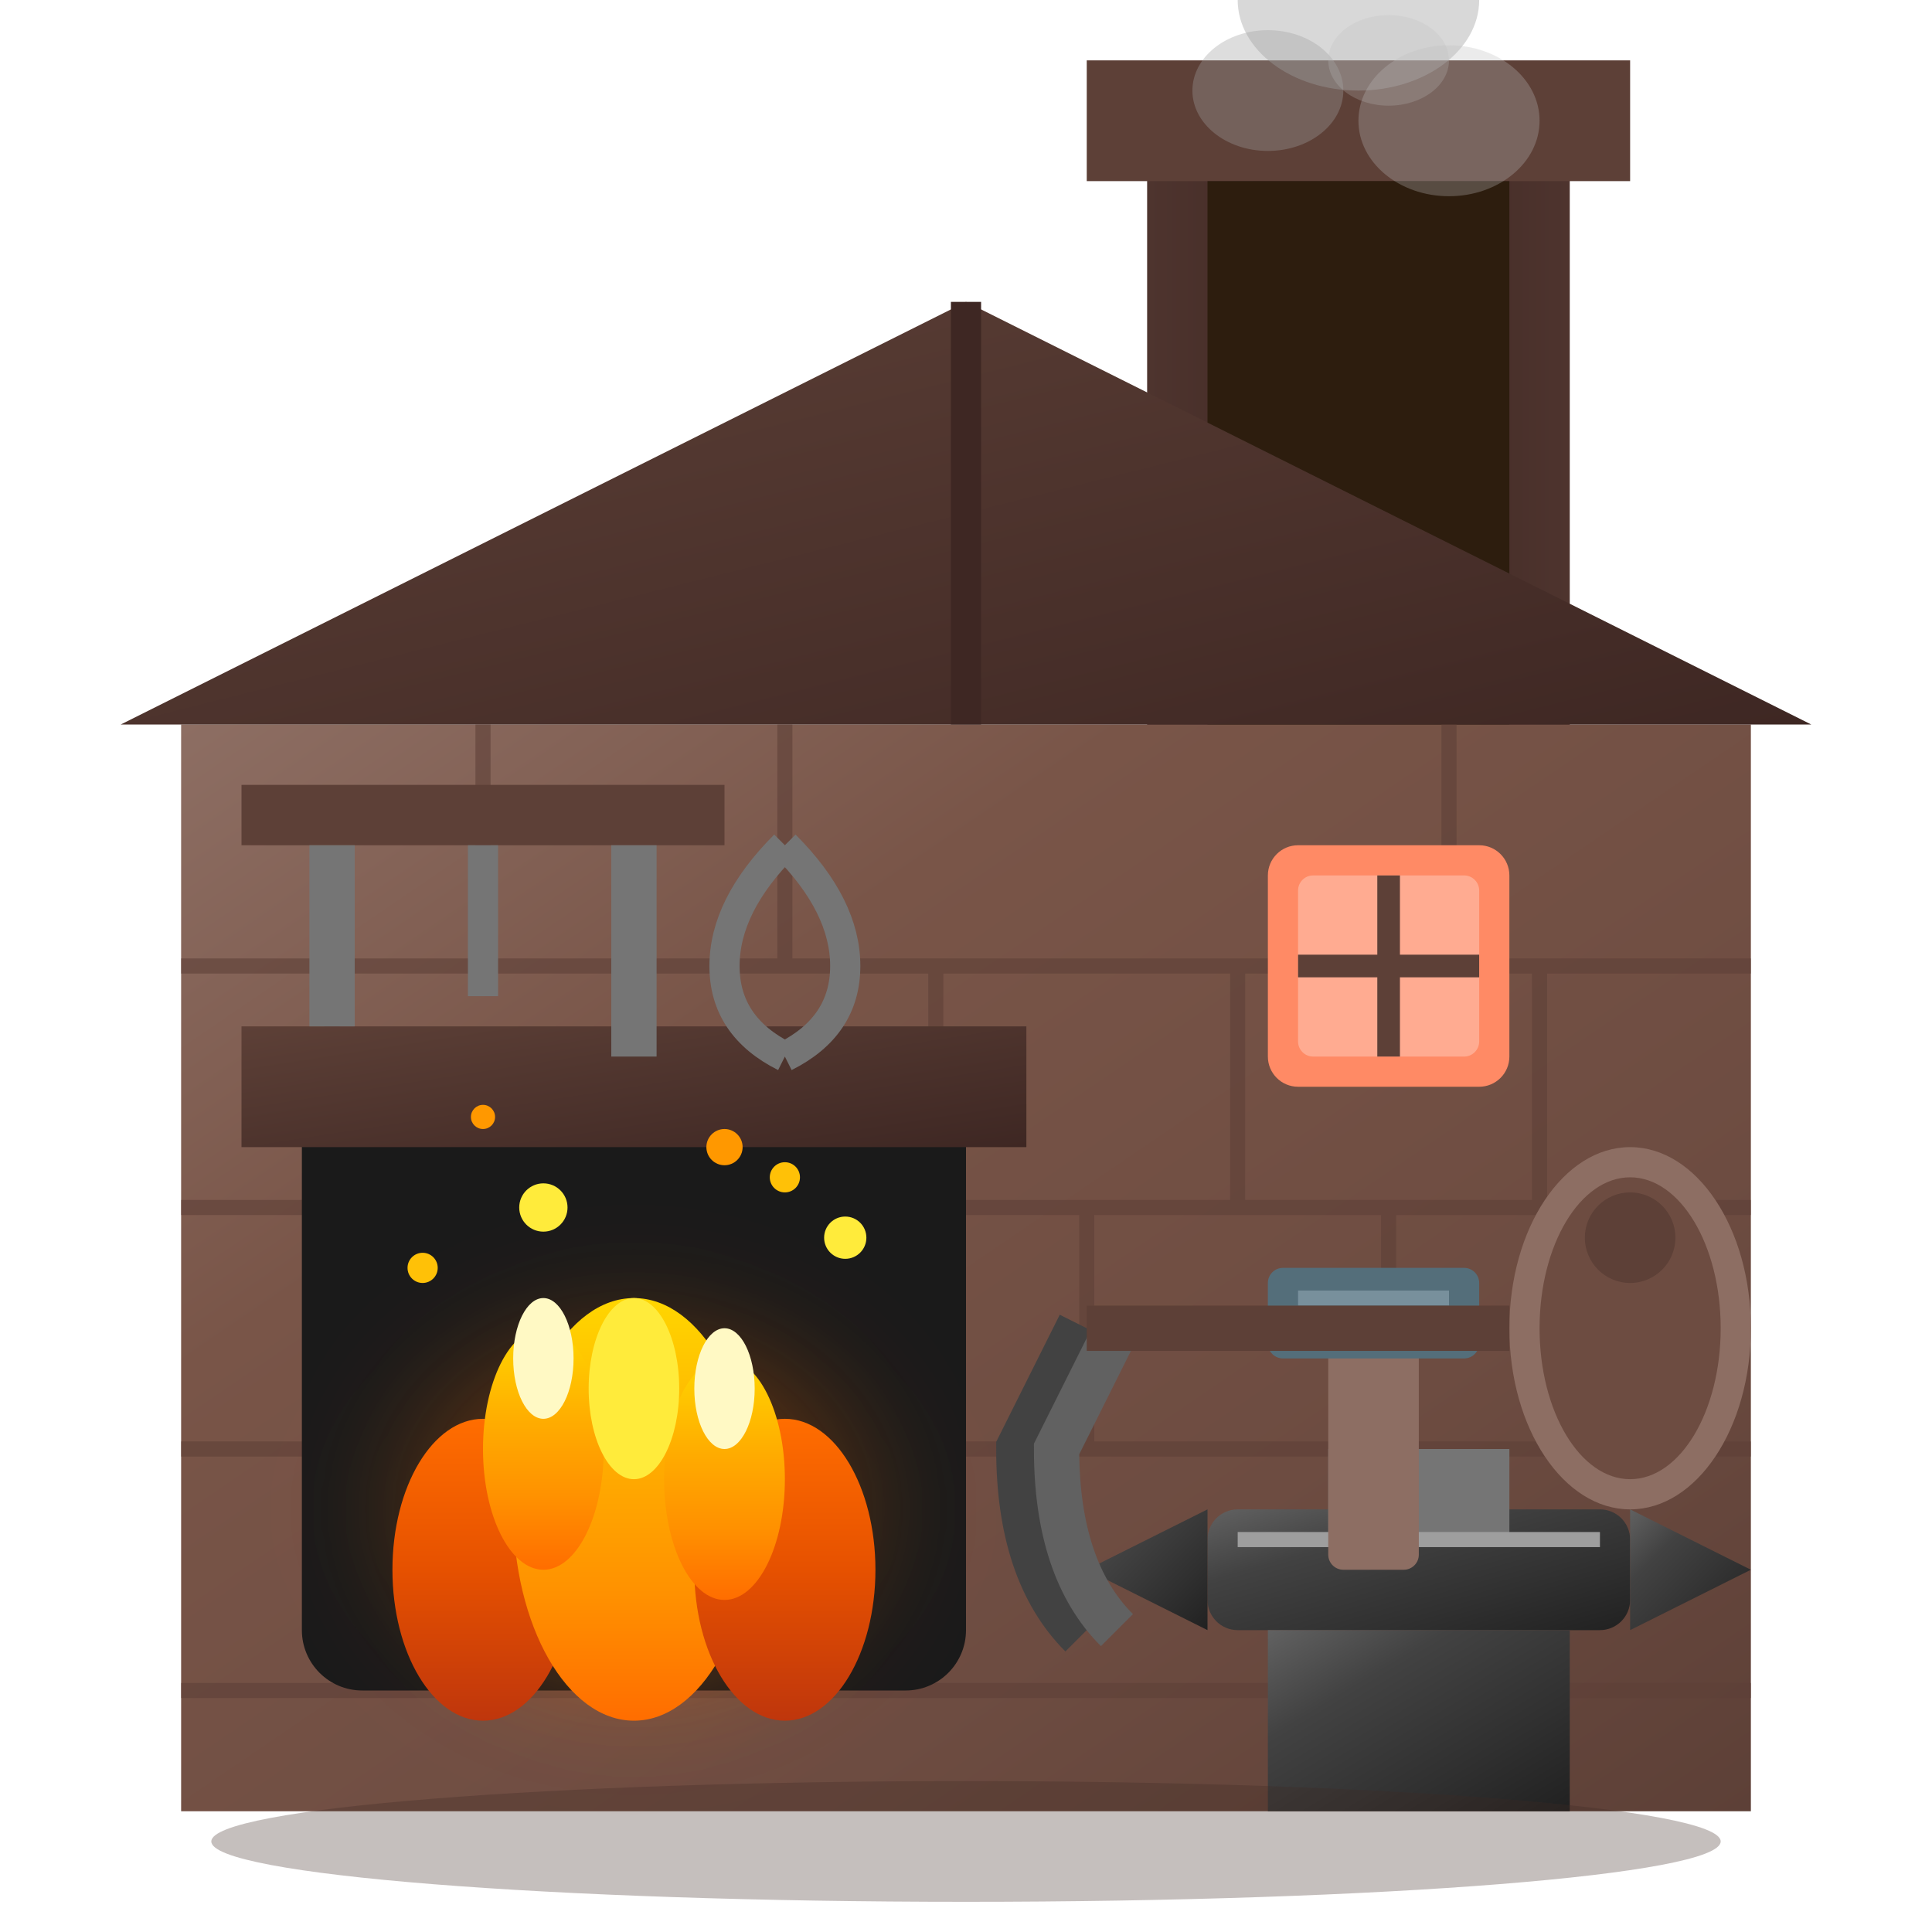
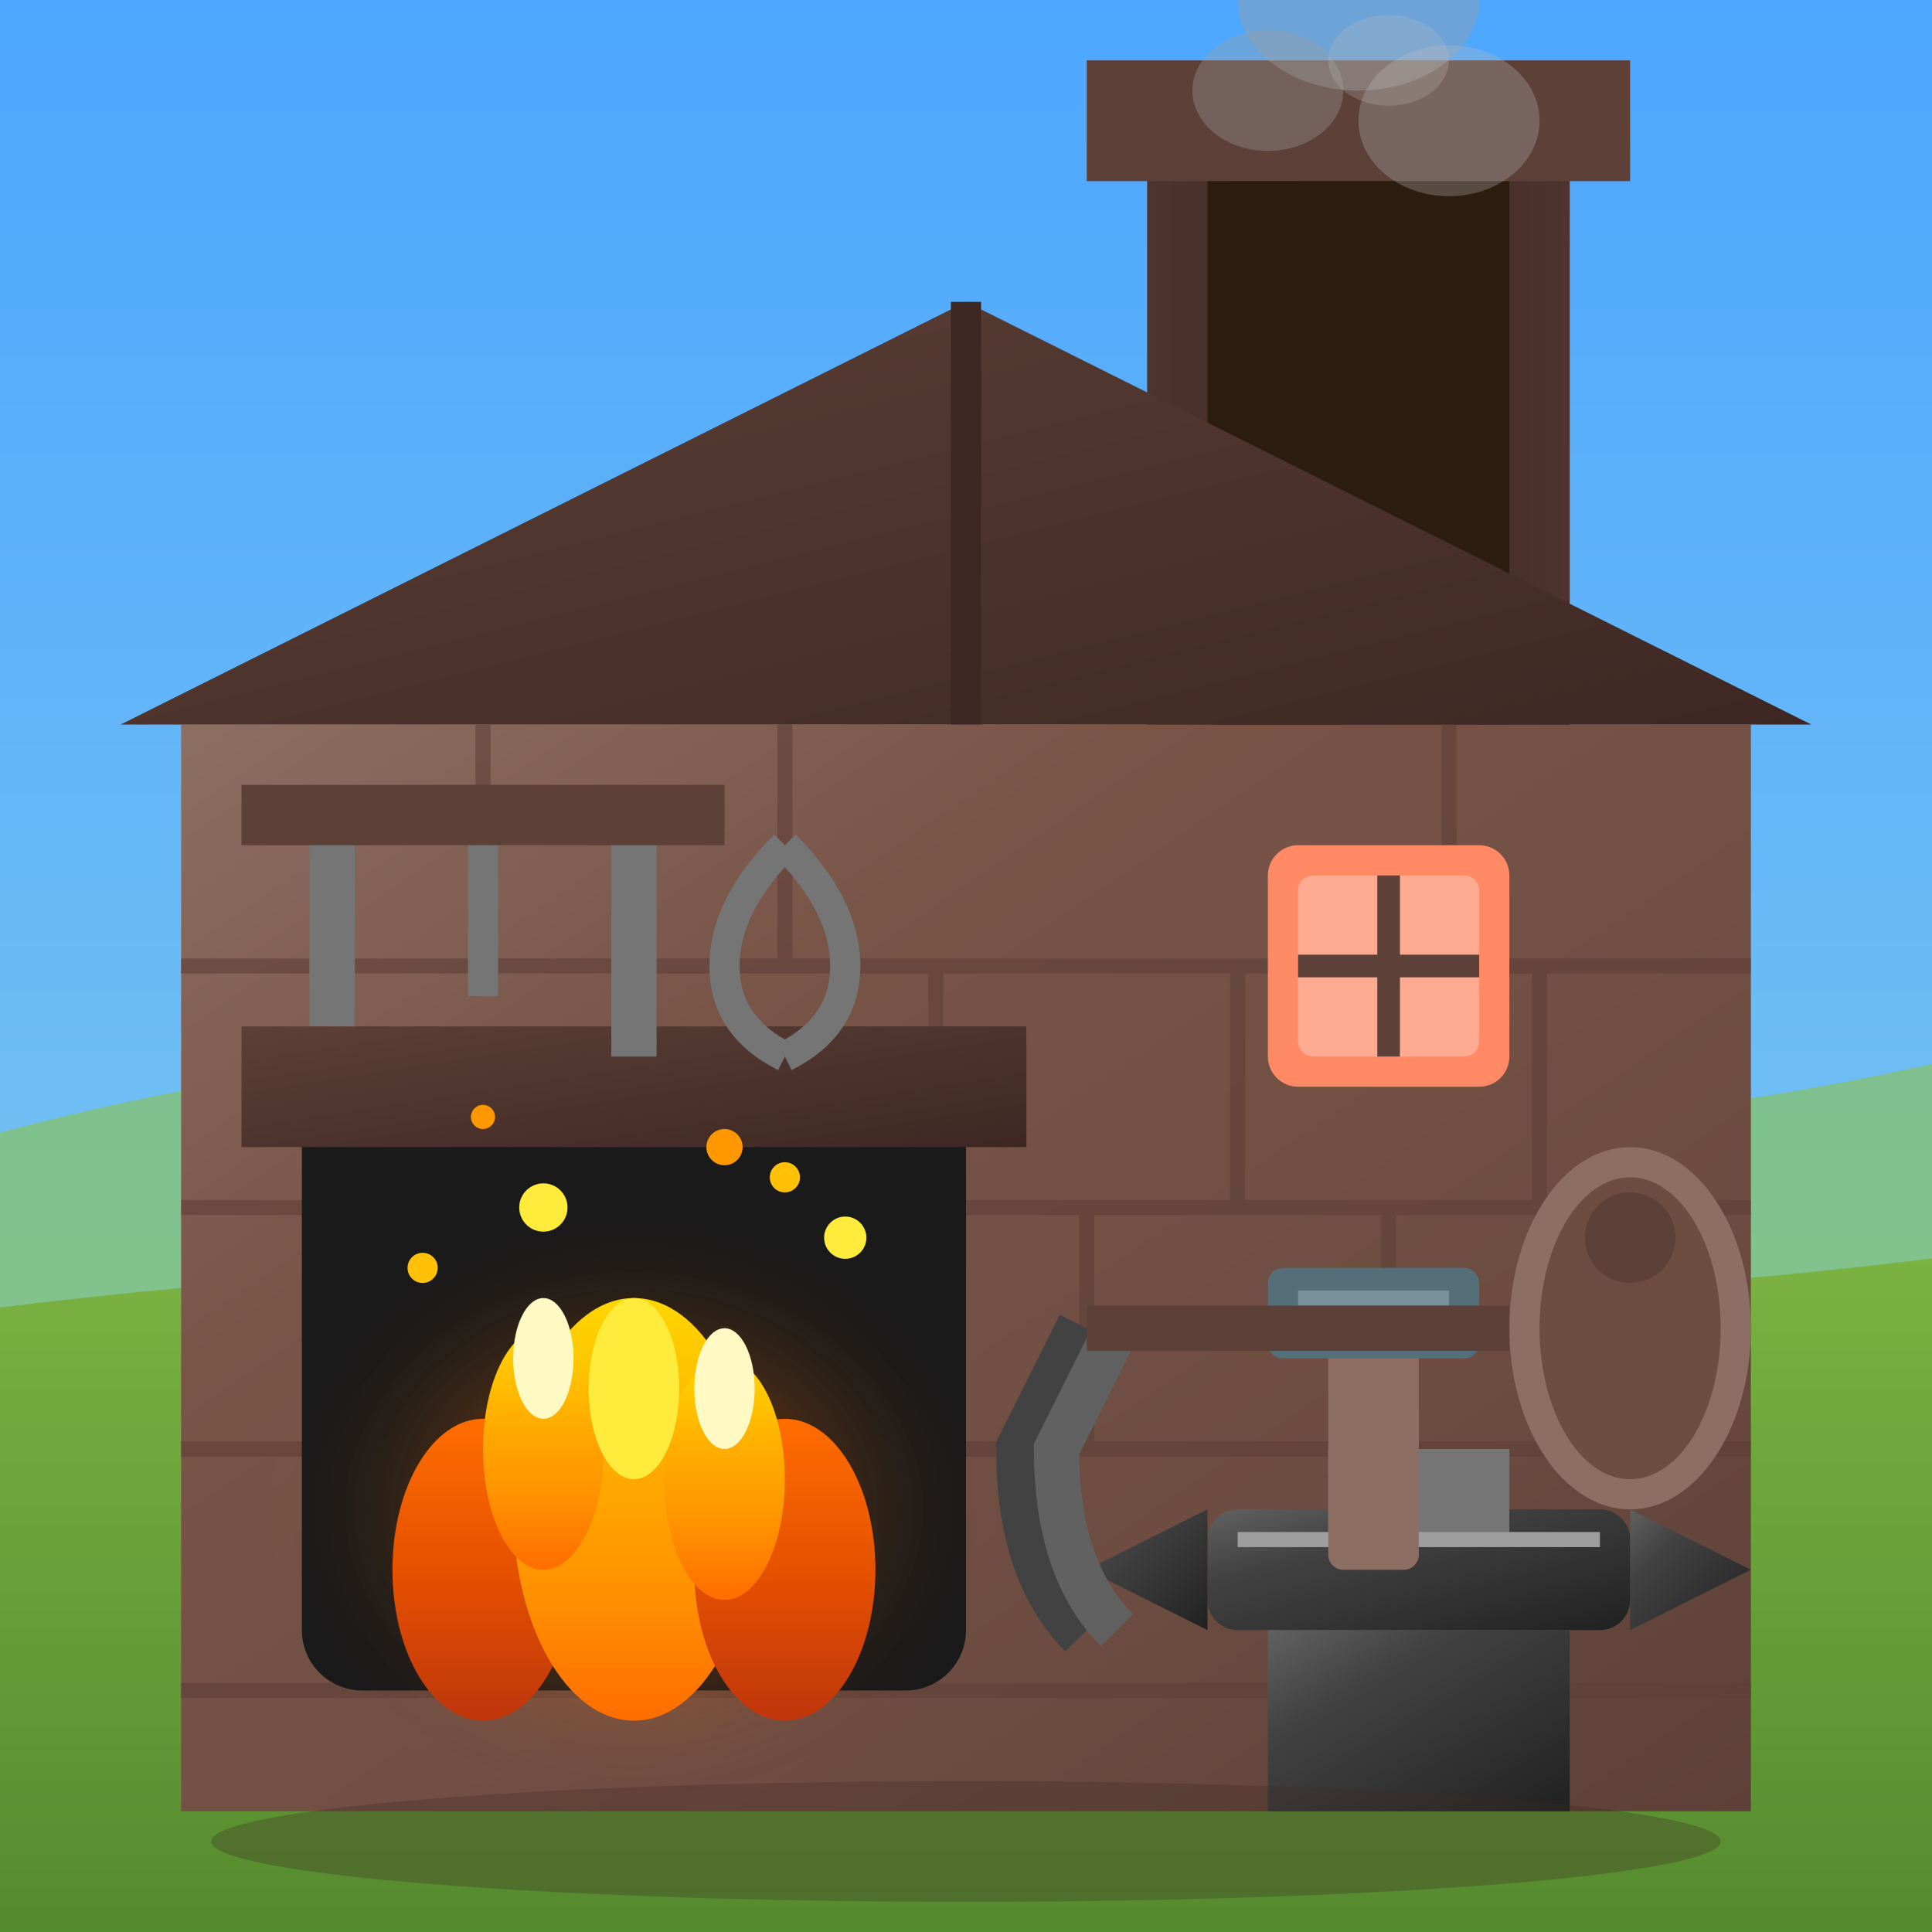
<svg xmlns="http://www.w3.org/2000/svg" viewBox="0 0 128 128" width="128" height="128">
  <defs>
    <linearGradient id="brickWall" x1="0%" y1="0%" x2="100%" y2="100%">
      <stop offset="0%" style="stop-color:#8D6E63" />
      <stop offset="30%" style="stop-color:#795548" />
      <stop offset="70%" style="stop-color:#6D4C41" />
      <stop offset="100%" style="stop-color:#5D4037" />
    </linearGradient>
    <linearGradient id="darkBrick" x1="0%" y1="0%" x2="100%" y2="100%">
      <stop offset="0%" style="stop-color:#5D4037" />
      <stop offset="100%" style="stop-color:#3E2723" />
    </linearGradient>
    <linearGradient id="anvilMetal" x1="0%" y1="0%" x2="100%" y2="100%">
      <stop offset="0%" style="stop-color:#616161" />
      <stop offset="30%" style="stop-color:#424242" />
      <stop offset="70%" style="stop-color:#303030" />
      <stop offset="100%" style="stop-color:#212121" />
    </linearGradient>
    <linearGradient id="flameCore" x1="0%" y1="100%" x2="0%" y2="0%">
      <stop offset="0%" style="stop-color:#FF6D00" />
      <stop offset="30%" style="stop-color:#FF9100" />
      <stop offset="60%" style="stop-color:#FFAB00" />
      <stop offset="100%" style="stop-color:#FFD600" />
    </linearGradient>
    <linearGradient id="flameOuter" x1="0%" y1="100%" x2="0%" y2="0%">
      <stop offset="0%" style="stop-color:#BF360C" />
      <stop offset="50%" style="stop-color:#E65100" />
      <stop offset="100%" style="stop-color:#FF6D00" />
    </linearGradient>
    <radialGradient id="forgeGlow" cx="50%" cy="50%" r="50%">
      <stop offset="0%" style="stop-color:#FF6D00" stop-opacity="0.6" />
      <stop offset="60%" style="stop-color:#FF6D00" stop-opacity="0.2" />
      <stop offset="100%" style="stop-color:#FF6D00" stop-opacity="0" />
    </radialGradient>
    <linearGradient id="chimneyStone" x1="0%" y1="0%" x2="100%" y2="0%">
      <stop offset="0%" style="stop-color:#4E342E" />
      <stop offset="50%" style="stop-color:#3E2723" />
      <stop offset="100%" style="stop-color:#4E342E" />
    </linearGradient>
    <filter id="fireGlow" x="-50%" y="-50%" width="200%" height="200%">
      <feGaussianBlur in="SourceGraphic" stdDeviation="3" />
    </filter>
+     <linearGradient id="sky" x1="0%" y1="0%" x2="0%" y2="100%">
+       <stop offset="0%" style="stop-color:#4da6ff" />
+       <stop offset="100%" style="stop-color:#87ceeb" />
+     </linearGradient>
+     <linearGradient id="grass" x1="0%" y1="0%" x2="0%" y2="100%">
+       <stop offset="0%" style="stop-color:#7cb342" />
+       <stop offset="100%" style="stop-color:#558b2f" />
+     </linearGradient>
  </defs>
+   <rect width="128" height="128" fill="url(#sky)" />
+   <path d="M-10,78 Q30,65 64,72 Q98,79 138,68 L138,88 L-10,88 Z" fill="#8bc34a" opacity="0.6" />
+   <path d="M-10,128 L-10,88 Q30,82 64,85 Q98,88 138,82 L138,128 Z" fill="url(#grass)" />
  <rect x="76" y="8" width="28" height="52" fill="url(#chimneyStone)" />
  <rect x="72" y="4" width="36" height="8" fill="#5D4037" />
  <rect x="80" y="12" width="20" height="44" fill="#2D1D0E" />
  <ellipse cx="90" cy="0" rx="8" ry="6" fill="#9E9E9E" opacity="0.4" />
  <ellipse cx="96" cy="8" rx="6" ry="5" fill="#BDBDBD" opacity="0.3" />
  <ellipse cx="84" cy="6" rx="5" ry="4" fill="#9E9E9E" opacity="0.35" />
  <ellipse cx="92" cy="4" rx="4" ry="3" fill="#BDBDBD" opacity="0.25" />
  <rect x="12" y="48" width="104" height="72" fill="url(#brickWall)" />
  <polygon points="8,48 64,20 120,48" fill="url(#darkBrick)" />
  <line x1="64" y1="20" x2="64" y2="48" stroke="#3E2723" stroke-width="2" />
  <g stroke="#5D4037" stroke-width="1" opacity="0.6">
    <line x1="12" y1="64" x2="116" y2="64" />
    <line x1="12" y1="80" x2="116" y2="80" />
    <line x1="12" y1="96" x2="116" y2="96" />
    <line x1="12" y1="112" x2="116" y2="112" />
    <line x1="32" y1="48" x2="32" y2="64" />
    <line x1="52" y1="48" x2="52" y2="64" />
    <line x1="96" y1="48" x2="96" y2="64" />
    <line x1="22" y1="64" x2="22" y2="80" />
    <line x1="42" y1="64" x2="42" y2="80" />
    <line x1="62" y1="64" x2="62" y2="80" />
    <line x1="82" y1="64" x2="82" y2="80" />
    <line x1="102" y1="64" x2="102" y2="80" />
    <line x1="32" y1="80" x2="32" y2="96" />
    <line x1="52" y1="80" x2="52" y2="96" />
    <line x1="72" y1="80" x2="72" y2="96" />
    <line x1="92" y1="80" x2="92" y2="96" />
    <line x1="112" y1="80" x2="112" y2="96" />
  </g>
  <rect x="20" y="72" width="44" height="40" fill="#1A1A1A" rx="4" />
  <rect x="16" y="68" width="52" height="8" fill="url(#darkBrick)" />
  <ellipse cx="42" cy="100" rx="20" ry="16" fill="url(#forgeGlow)" filter="url(#fireGlow)" />
  <ellipse cx="32" cy="104" rx="6" ry="10" fill="url(#flameOuter)" />
  <ellipse cx="42" cy="100" rx="8" ry="14" fill="url(#flameCore)" />
  <ellipse cx="52" cy="104" rx="6" ry="10" fill="url(#flameOuter)" />
  <ellipse cx="36" cy="96" rx="4" ry="8" fill="url(#flameCore)" />
  <ellipse cx="48" cy="98" rx="4" ry="8" fill="url(#flameCore)" />
  <ellipse cx="42" cy="92" rx="3" ry="6" fill="#FFEB3B" />
  <ellipse cx="36" cy="90" rx="2" ry="4" fill="#FFF9C4" />
  <ellipse cx="48" cy="92" rx="2" ry="4" fill="#FFF9C4" />
  <rect x="80" y="100" width="28" height="8" fill="url(#anvilMetal)" rx="2" />
  <rect x="84" y="108" width="20" height="12" fill="url(#anvilMetal)" />
  <rect x="88" y="96" width="12" height="6" fill="#757575" />
  <polygon points="80,100 72,104 80,108" fill="url(#anvilMetal)" />
  <polygon points="108,100 116,104 108,108" fill="url(#anvilMetal)" />
  <line x1="82" y1="102" x2="106" y2="102" stroke="#9E9E9E" stroke-width="1" />
  <rect x="88" y="88" width="6" height="16" fill="#8D6E63" rx="1" />
  <rect x="84" y="84" width="14" height="6" fill="#546E7A" rx="1" />
  <line x1="86" y1="86" x2="96" y2="86" stroke="#78909C" stroke-width="1" />
  <path d="M72 88 L68 96 Q68 104, 72 108" stroke="#424242" stroke-width="4" fill="none" />
  <path d="M74 88 L70 96 Q70 104, 74 108" stroke="#616161" stroke-width="3" fill="none" />
  <ellipse cx="108" cy="88" rx="8" ry="12" fill="#8D6E63" />
  <ellipse cx="108" cy="88" rx="6" ry="10" fill="#6D4C41" />
  <line x1="100" y1="88" x2="72" y2="88" stroke="#5D4037" stroke-width="3" />
  <circle cx="108" cy="82" r="3" fill="#5D4037" />
  <rect x="84" y="56" width="16" height="16" fill="#FF8A65" rx="2" />
  <rect x="86" y="58" width="12" height="12" fill="#FFAB91" rx="1" />
  <line x1="92" y1="58" x2="92" y2="70" stroke="#5D4037" stroke-width="1.5" />
  <line x1="86" y1="64" x2="98" y2="64" stroke="#5D4037" stroke-width="1.5" />
  <rect x="16" y="52" width="32" height="4" fill="#5D4037" />
  <line x1="22" y1="56" x2="22" y2="68" stroke="#757575" stroke-width="3" />
  <line x1="32" y1="56" x2="32" y2="66" stroke="#757575" stroke-width="2" />
  <line x1="42" y1="56" x2="42" y2="70" stroke="#757575" stroke-width="3" />
  <path d="M52 56 Q48 60, 48 64 Q48 68, 52 70 M52 56 Q56 60, 56 64 Q56 68, 52 70" stroke="#757575" stroke-width="2" fill="none" />
  <circle cx="36" cy="80" r="1.6" fill="#FFEB3B" />
  <circle cx="48" cy="76" r="1.2" fill="#FF9800" />
  <circle cx="28" cy="84" r="1" fill="#FFC107" />
  <circle cx="56" cy="82" r="1.4" fill="#FFEB3B" />
  <circle cx="32" cy="74" r="0.8" fill="#FF9800" />
  <circle cx="52" cy="78" r="1" fill="#FFC107" />
  <ellipse cx="64" cy="122" rx="50" ry="4" fill="#3E2723" opacity="0.3" />
</svg>
